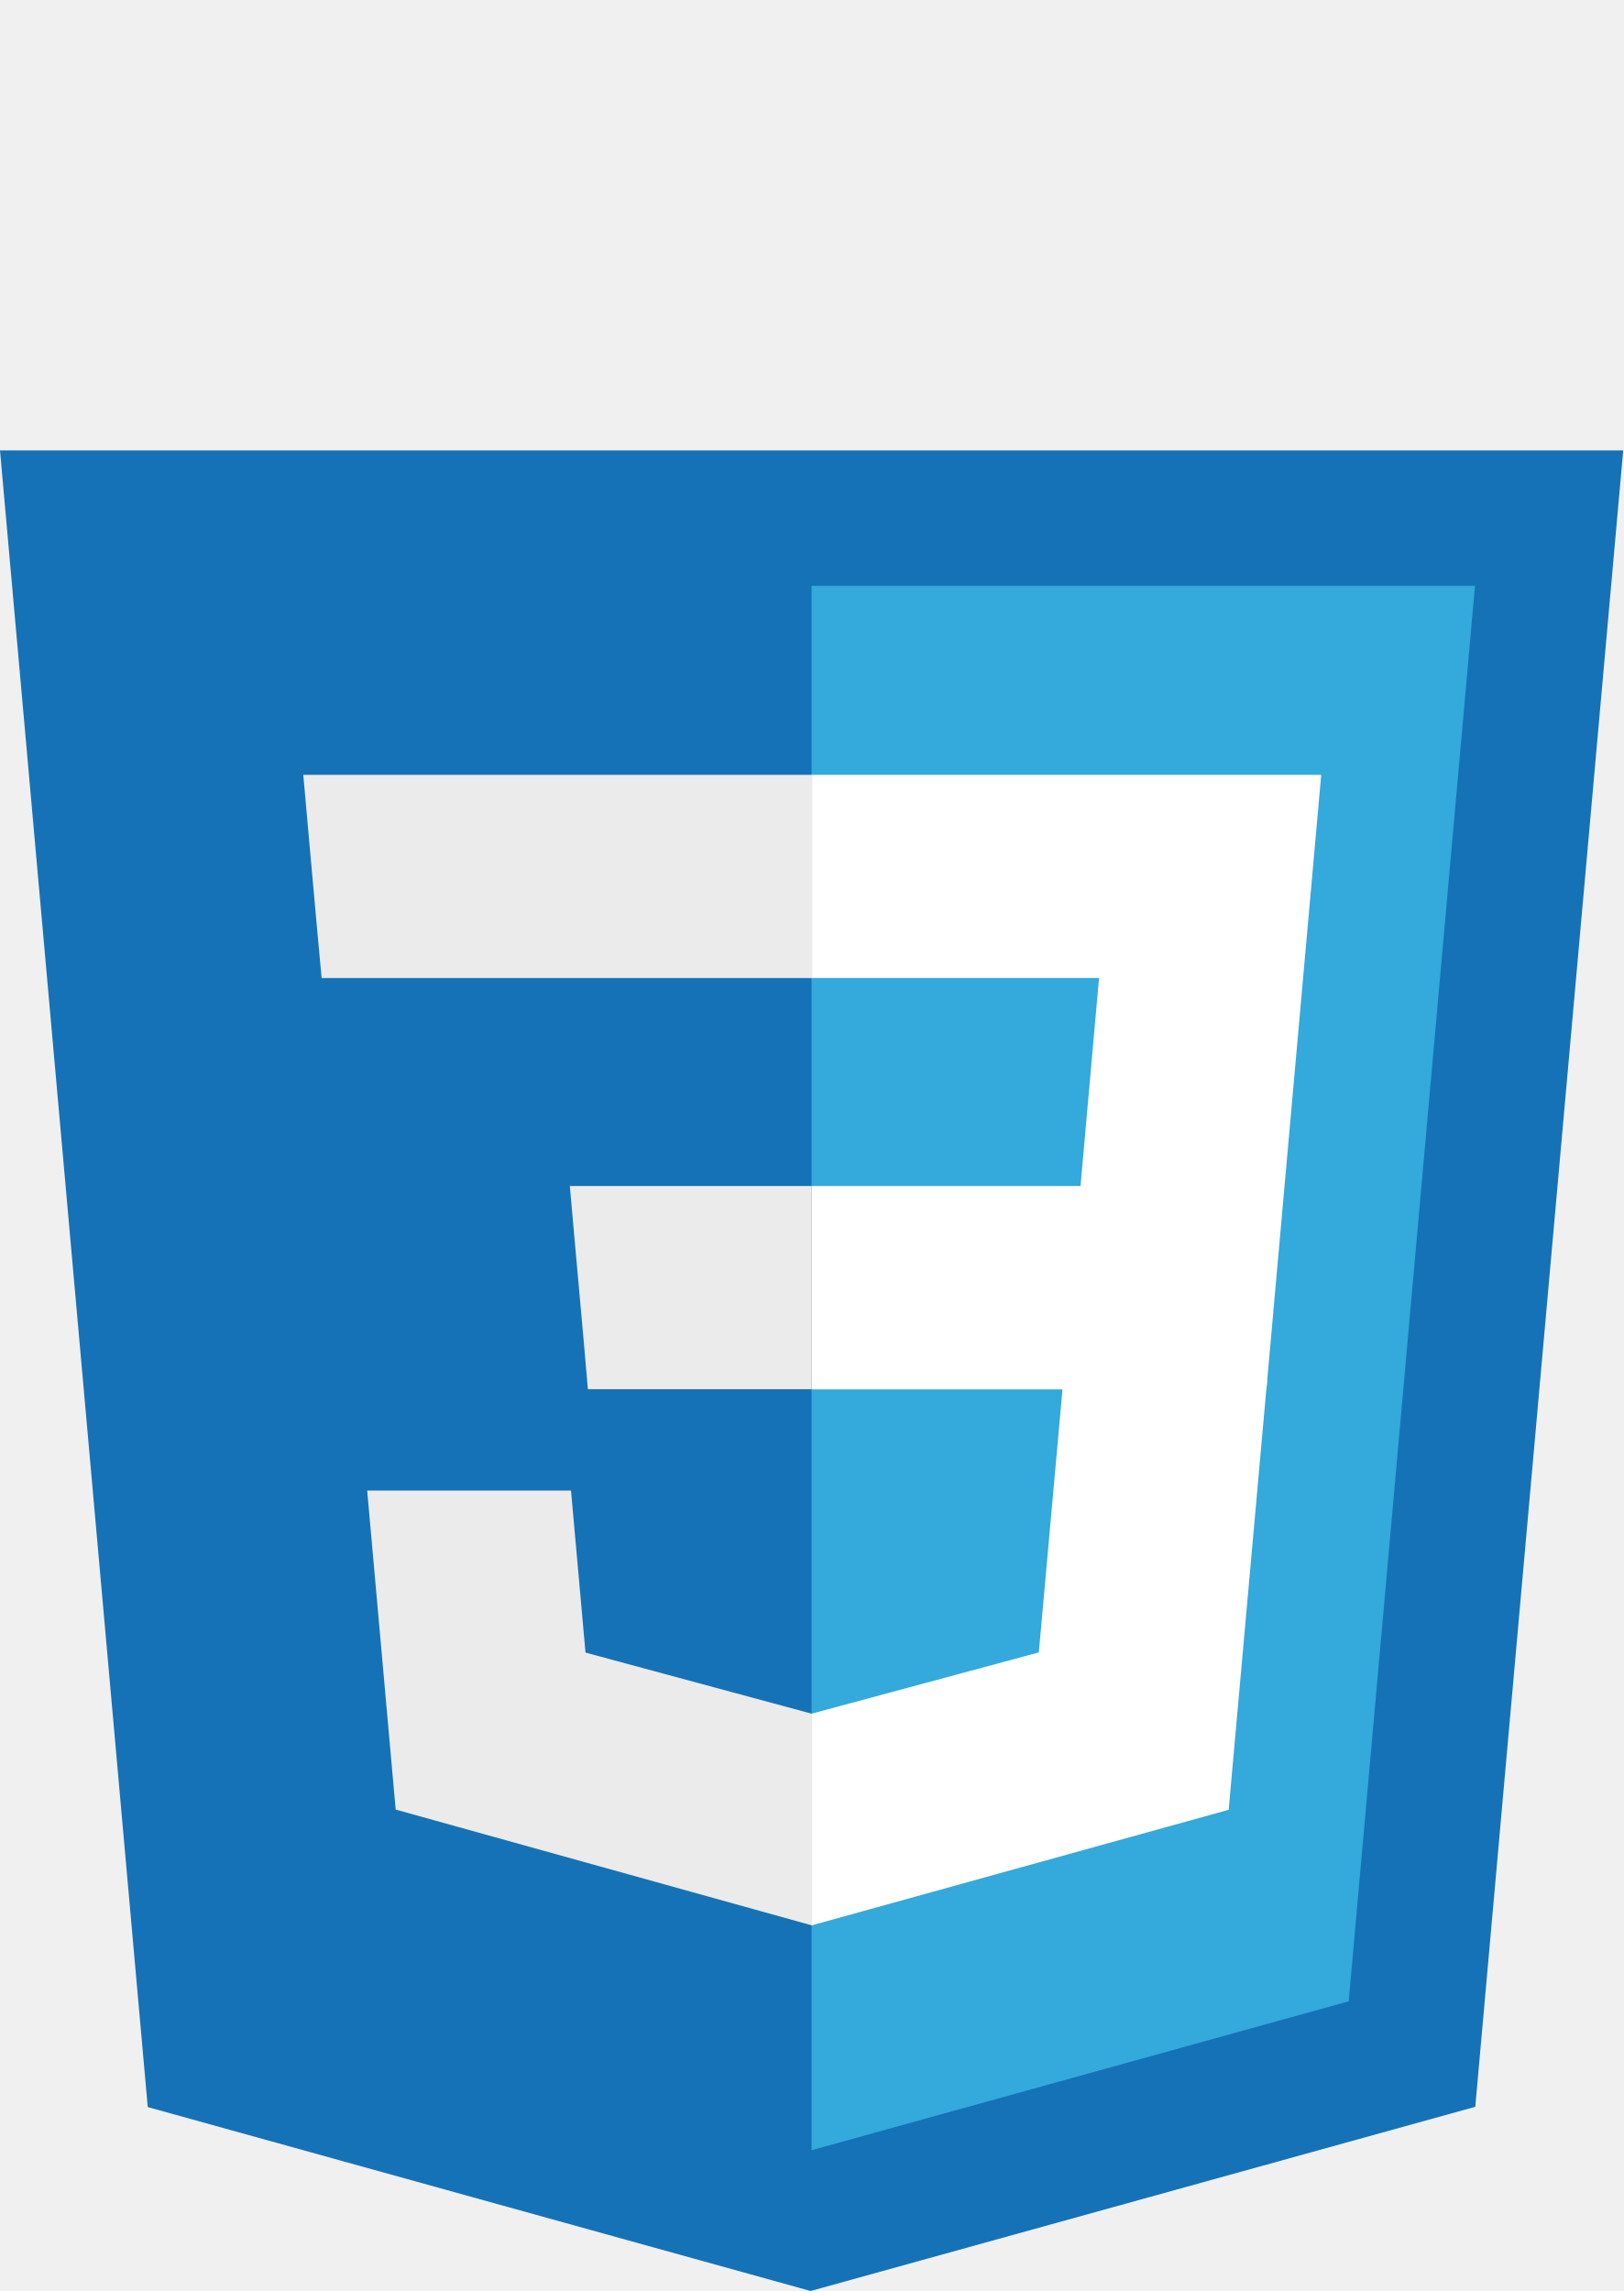
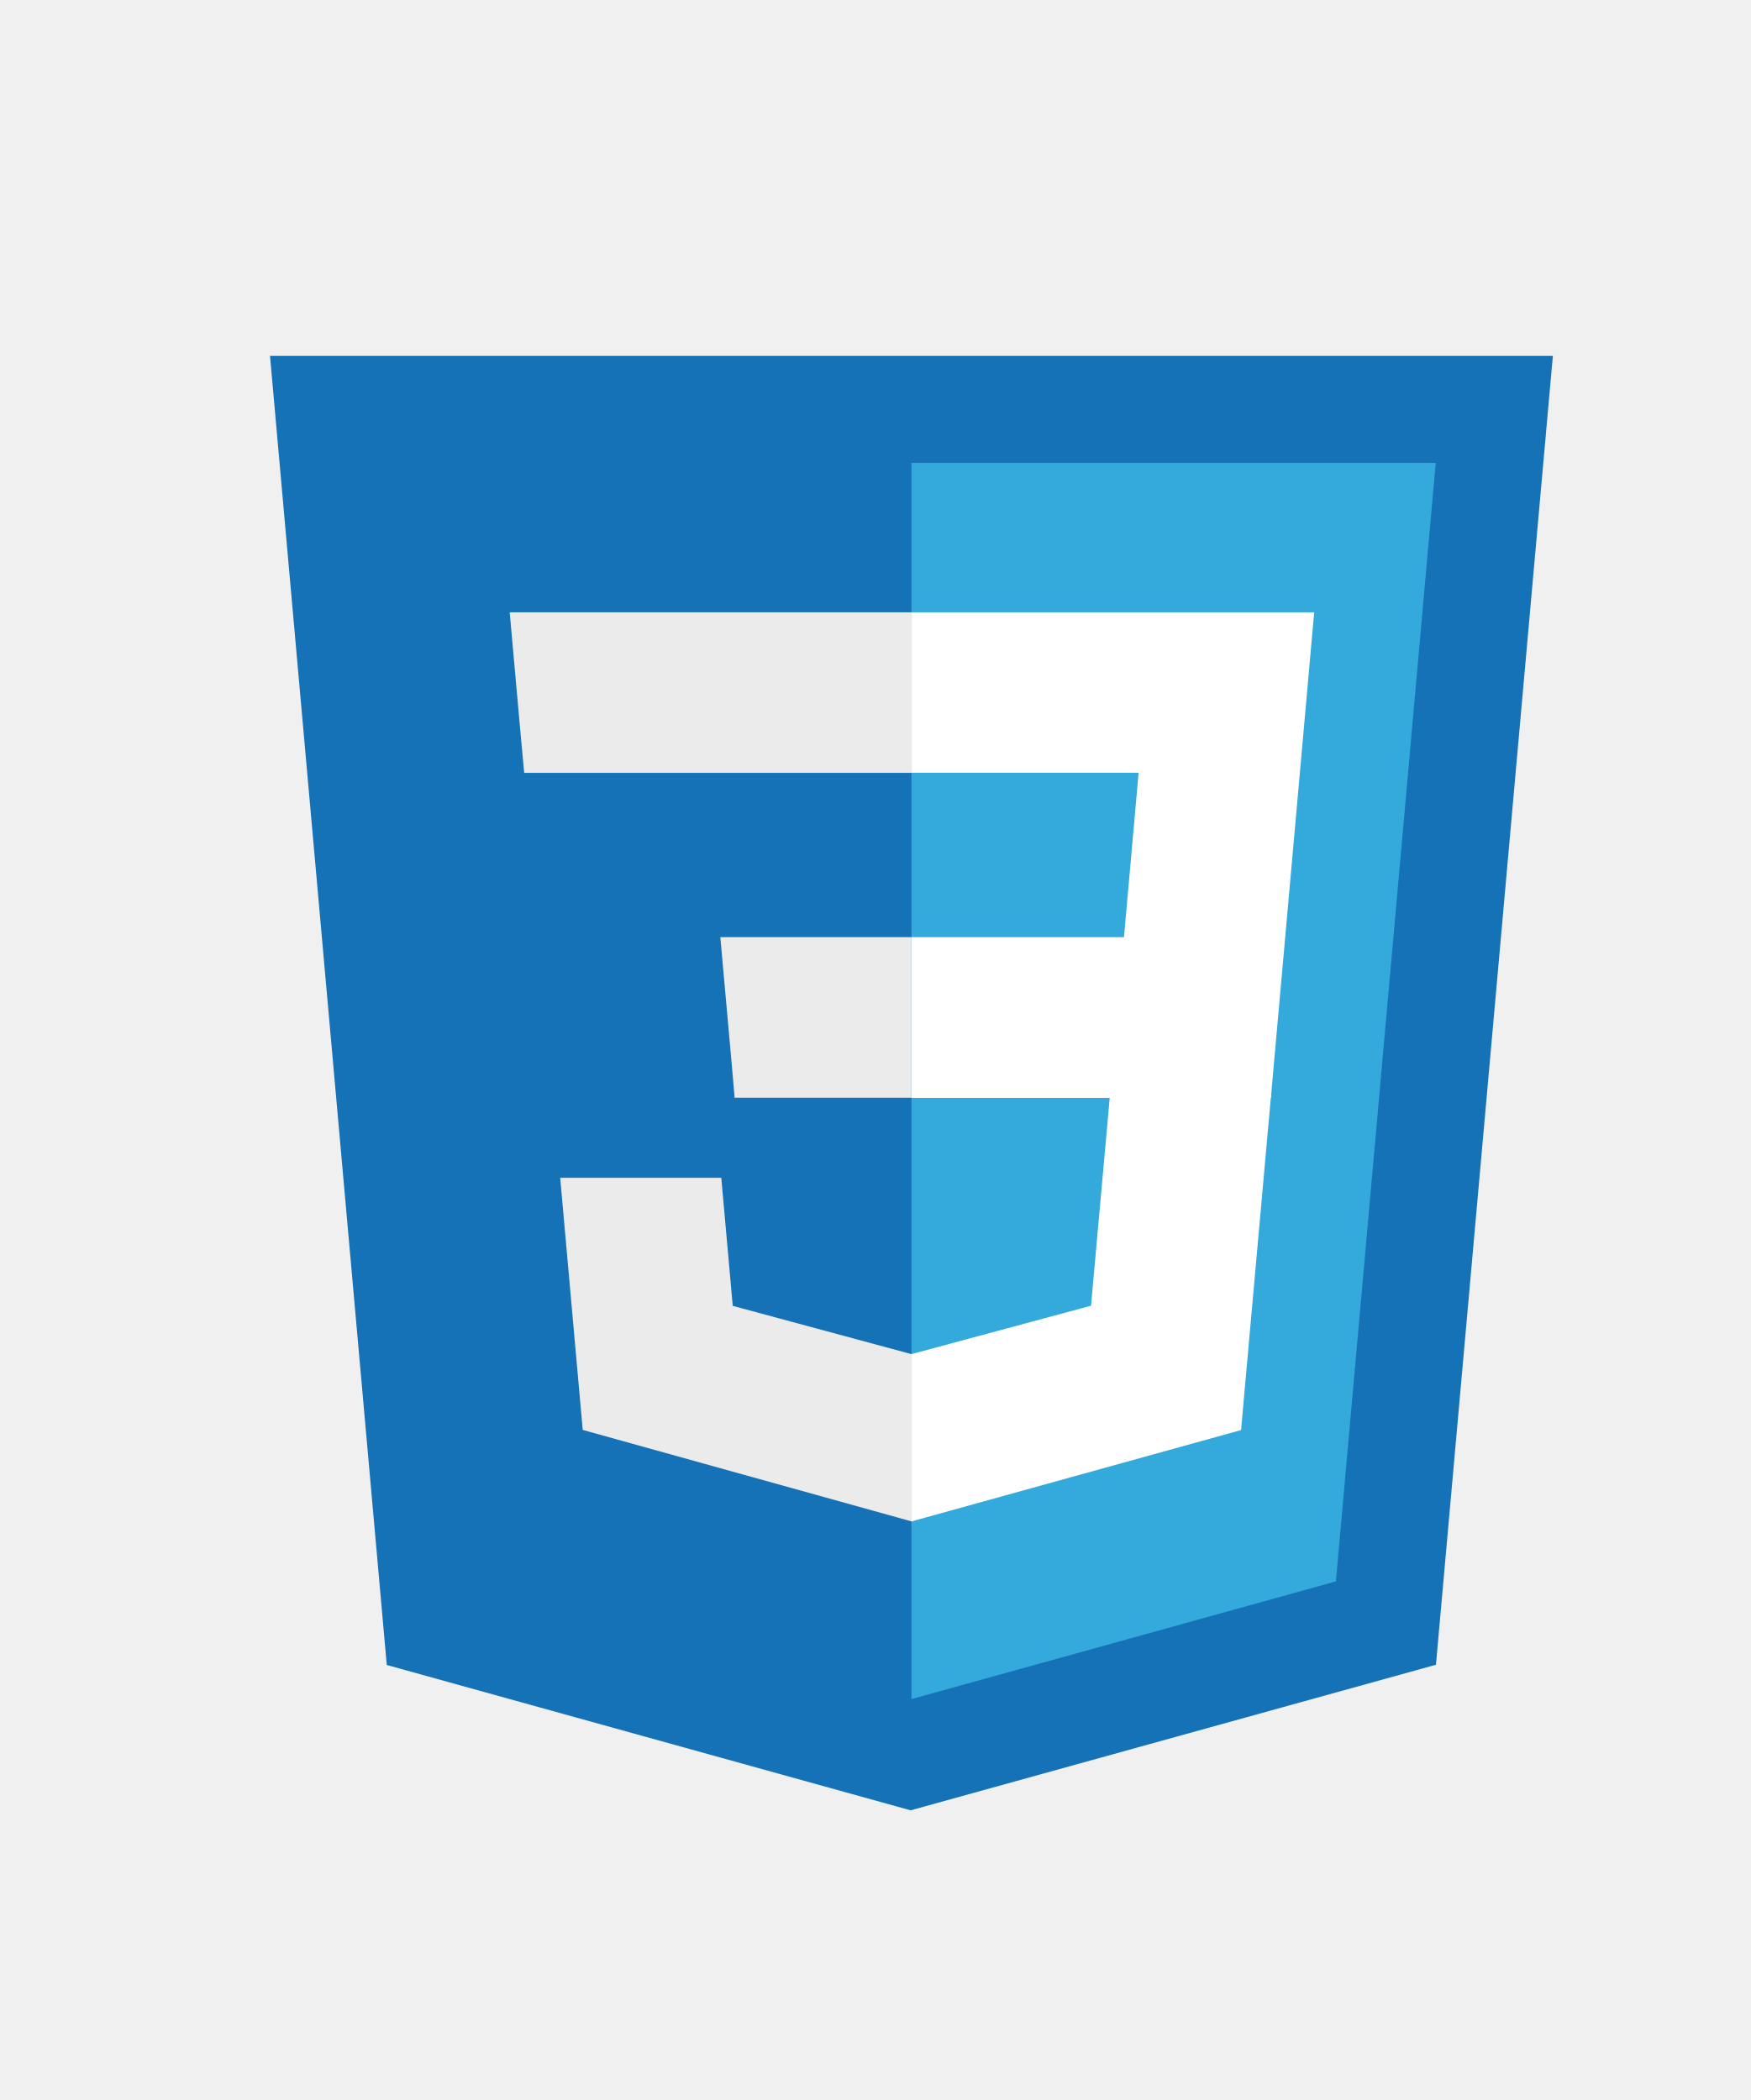
- <svg xmlns="http://www.w3.org/2000/svg" enable-background="new 0 0 1771 2499.8" viewBox="0 0 1771 2499.8">
+ <svg xmlns="http://www.w3.org/2000/svg" enable-background="new 0 0 1771 2499.8" viewBox="0 0 1671 2899.8" width="40" height="48">
  <path d="m161.2 2299.1-161.2-1807.7h1771l-161.4 1807.4-725.2 201z" fill="#1572b6" />
  <path d="m885.5 2346.2 586-162.5 137.8-1544.5h-723.8z" fill="#33a9dc" />
  <path d="m885.5 1294.1h293.4l20.2-227h-313.6v-221.6h556l-5.3 59.5-54.5 611h-496.2z" fill="#fff" />
  <path d="m886.7 1869.9h-1l-246.9-66.7-15.8-176.8h-222.4l31.1 348.1 454.2 126.4h1.3v-231z" fill="#ebebeb" />
  <path d="m1160.1 1506.3-26.7 296.7-247.3 66.7v231l454.5-126 3.3-37.5 38.6-431h-222.4z" fill="#fff" />
  <path d="m886.3 845.5v221.7h-535.4l-4.6-49.8-10.1-112.4-5.3-59.5zm-.8 448.6v221.7h-244.1l-4.3-49.8-10.1-112.4-5.3-59.5h263.7z" fill="#ebebeb" />
</svg>
